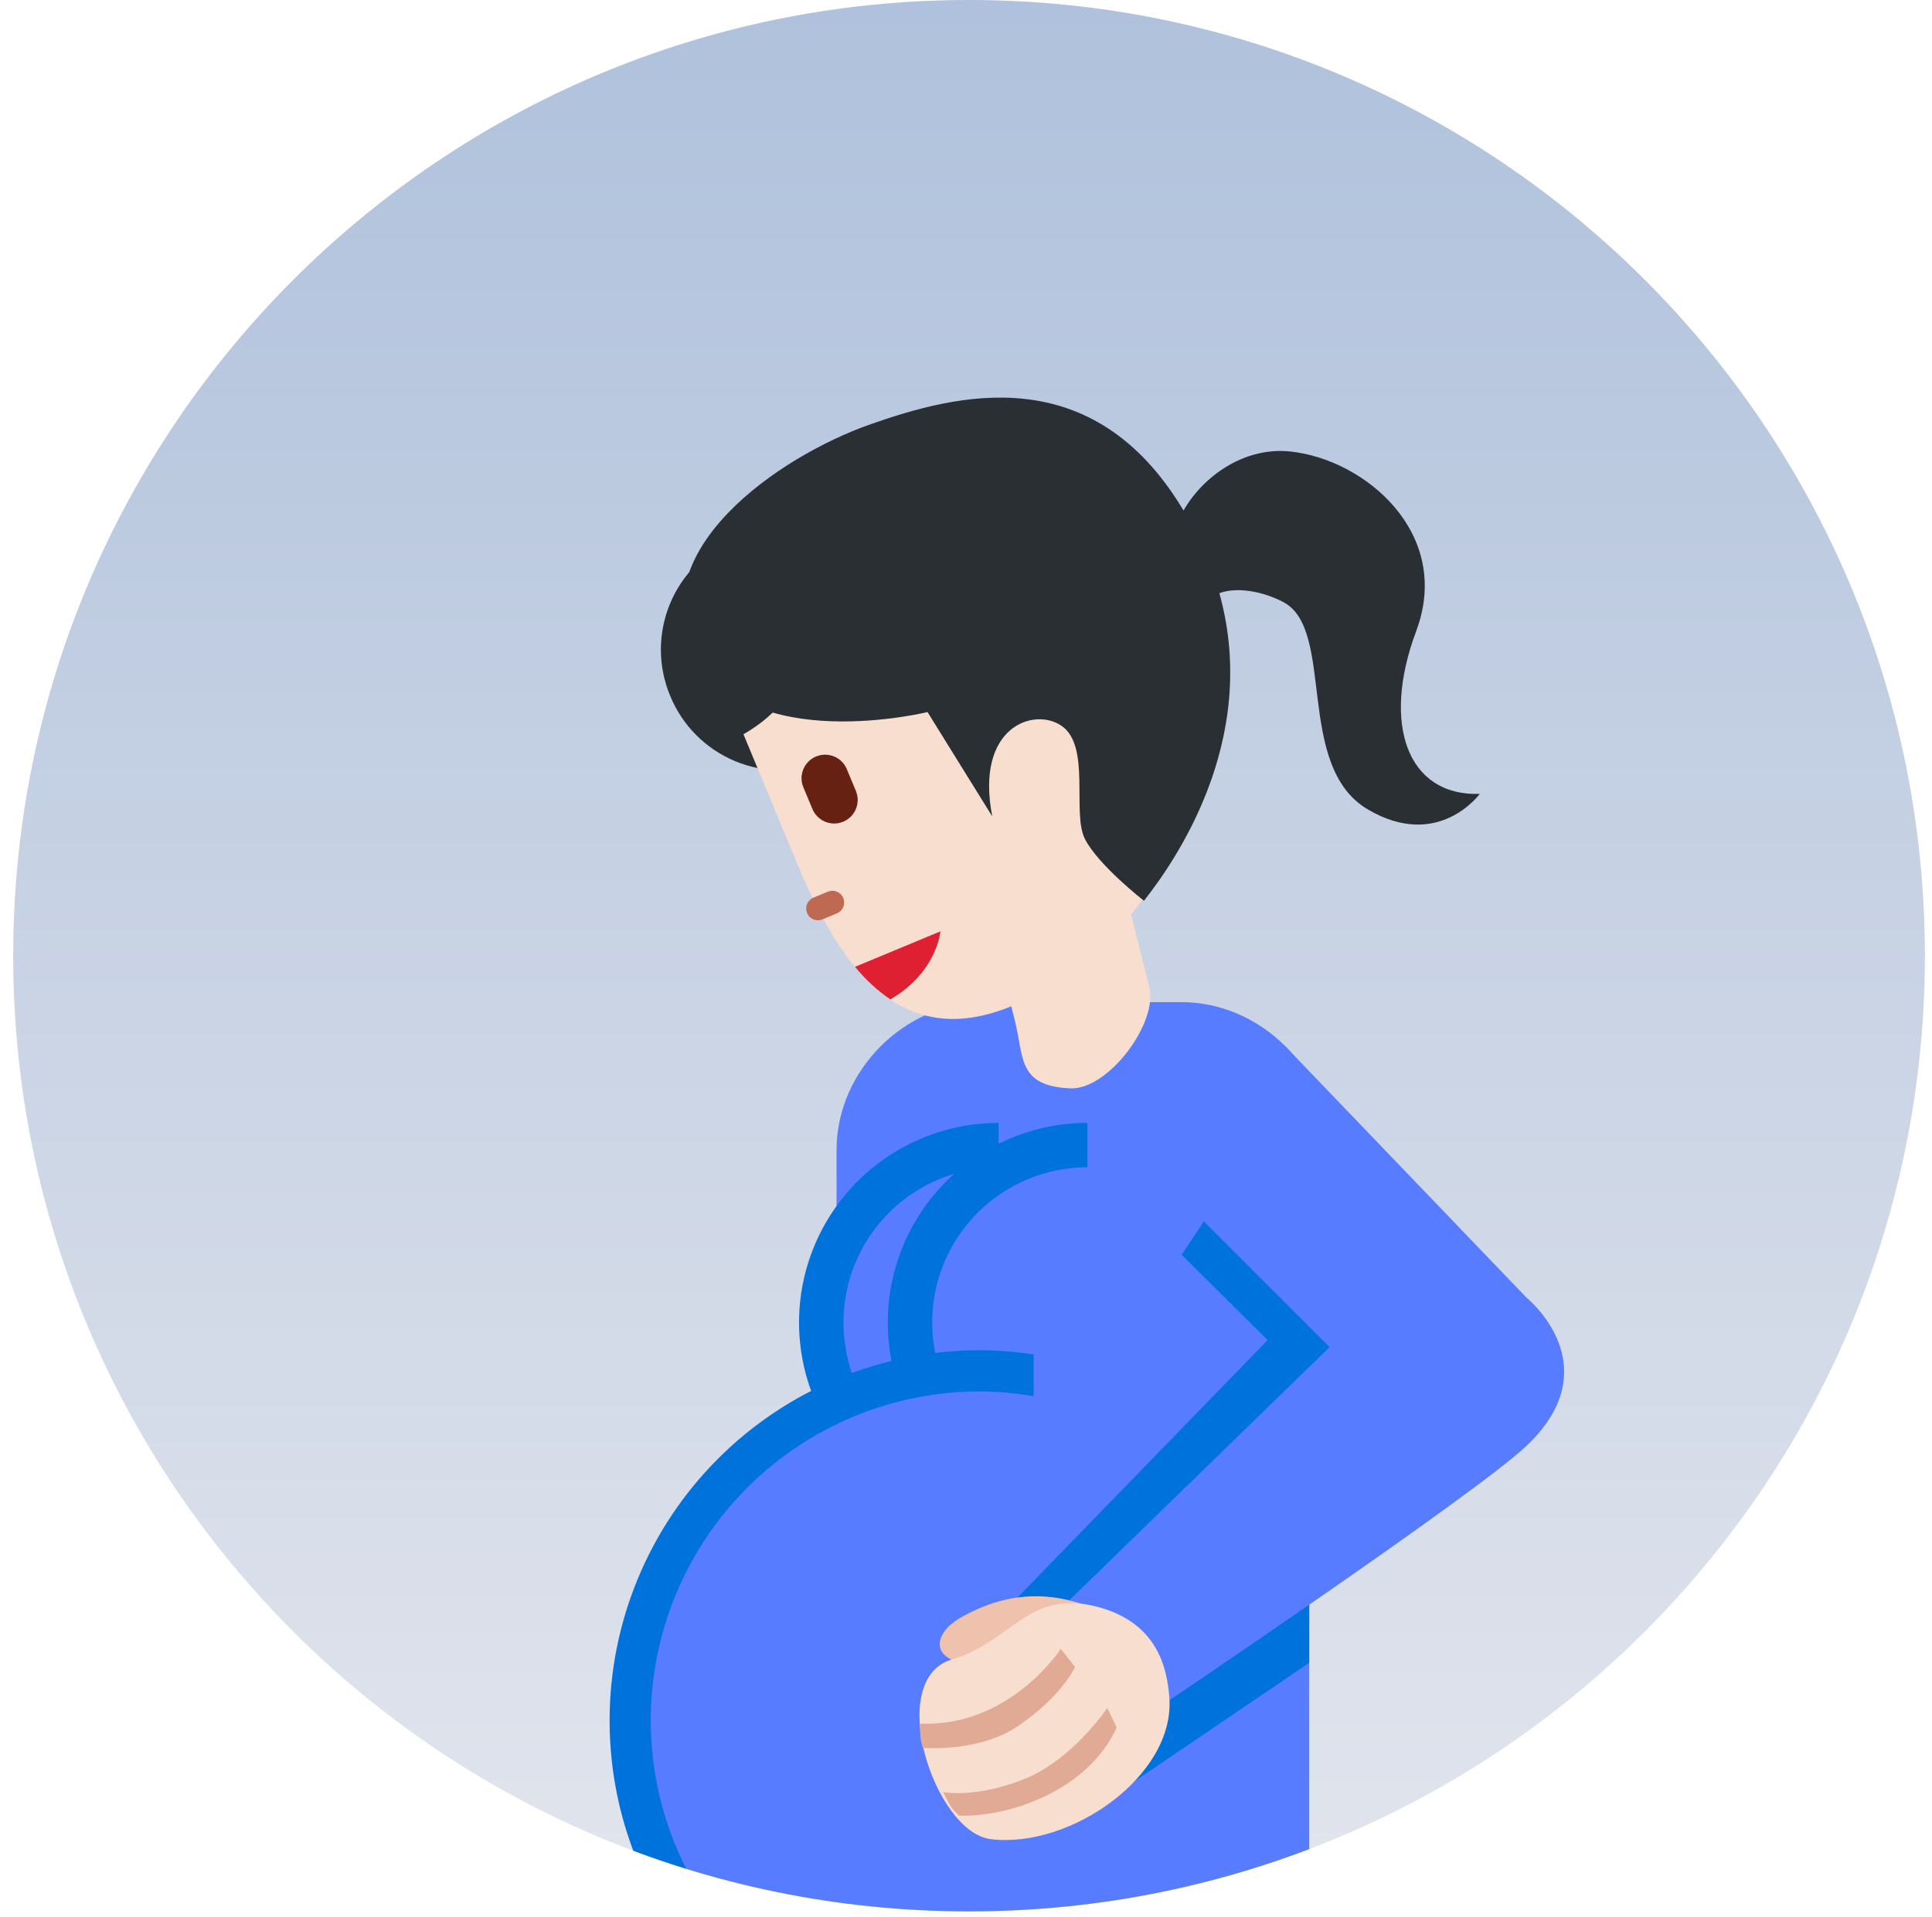
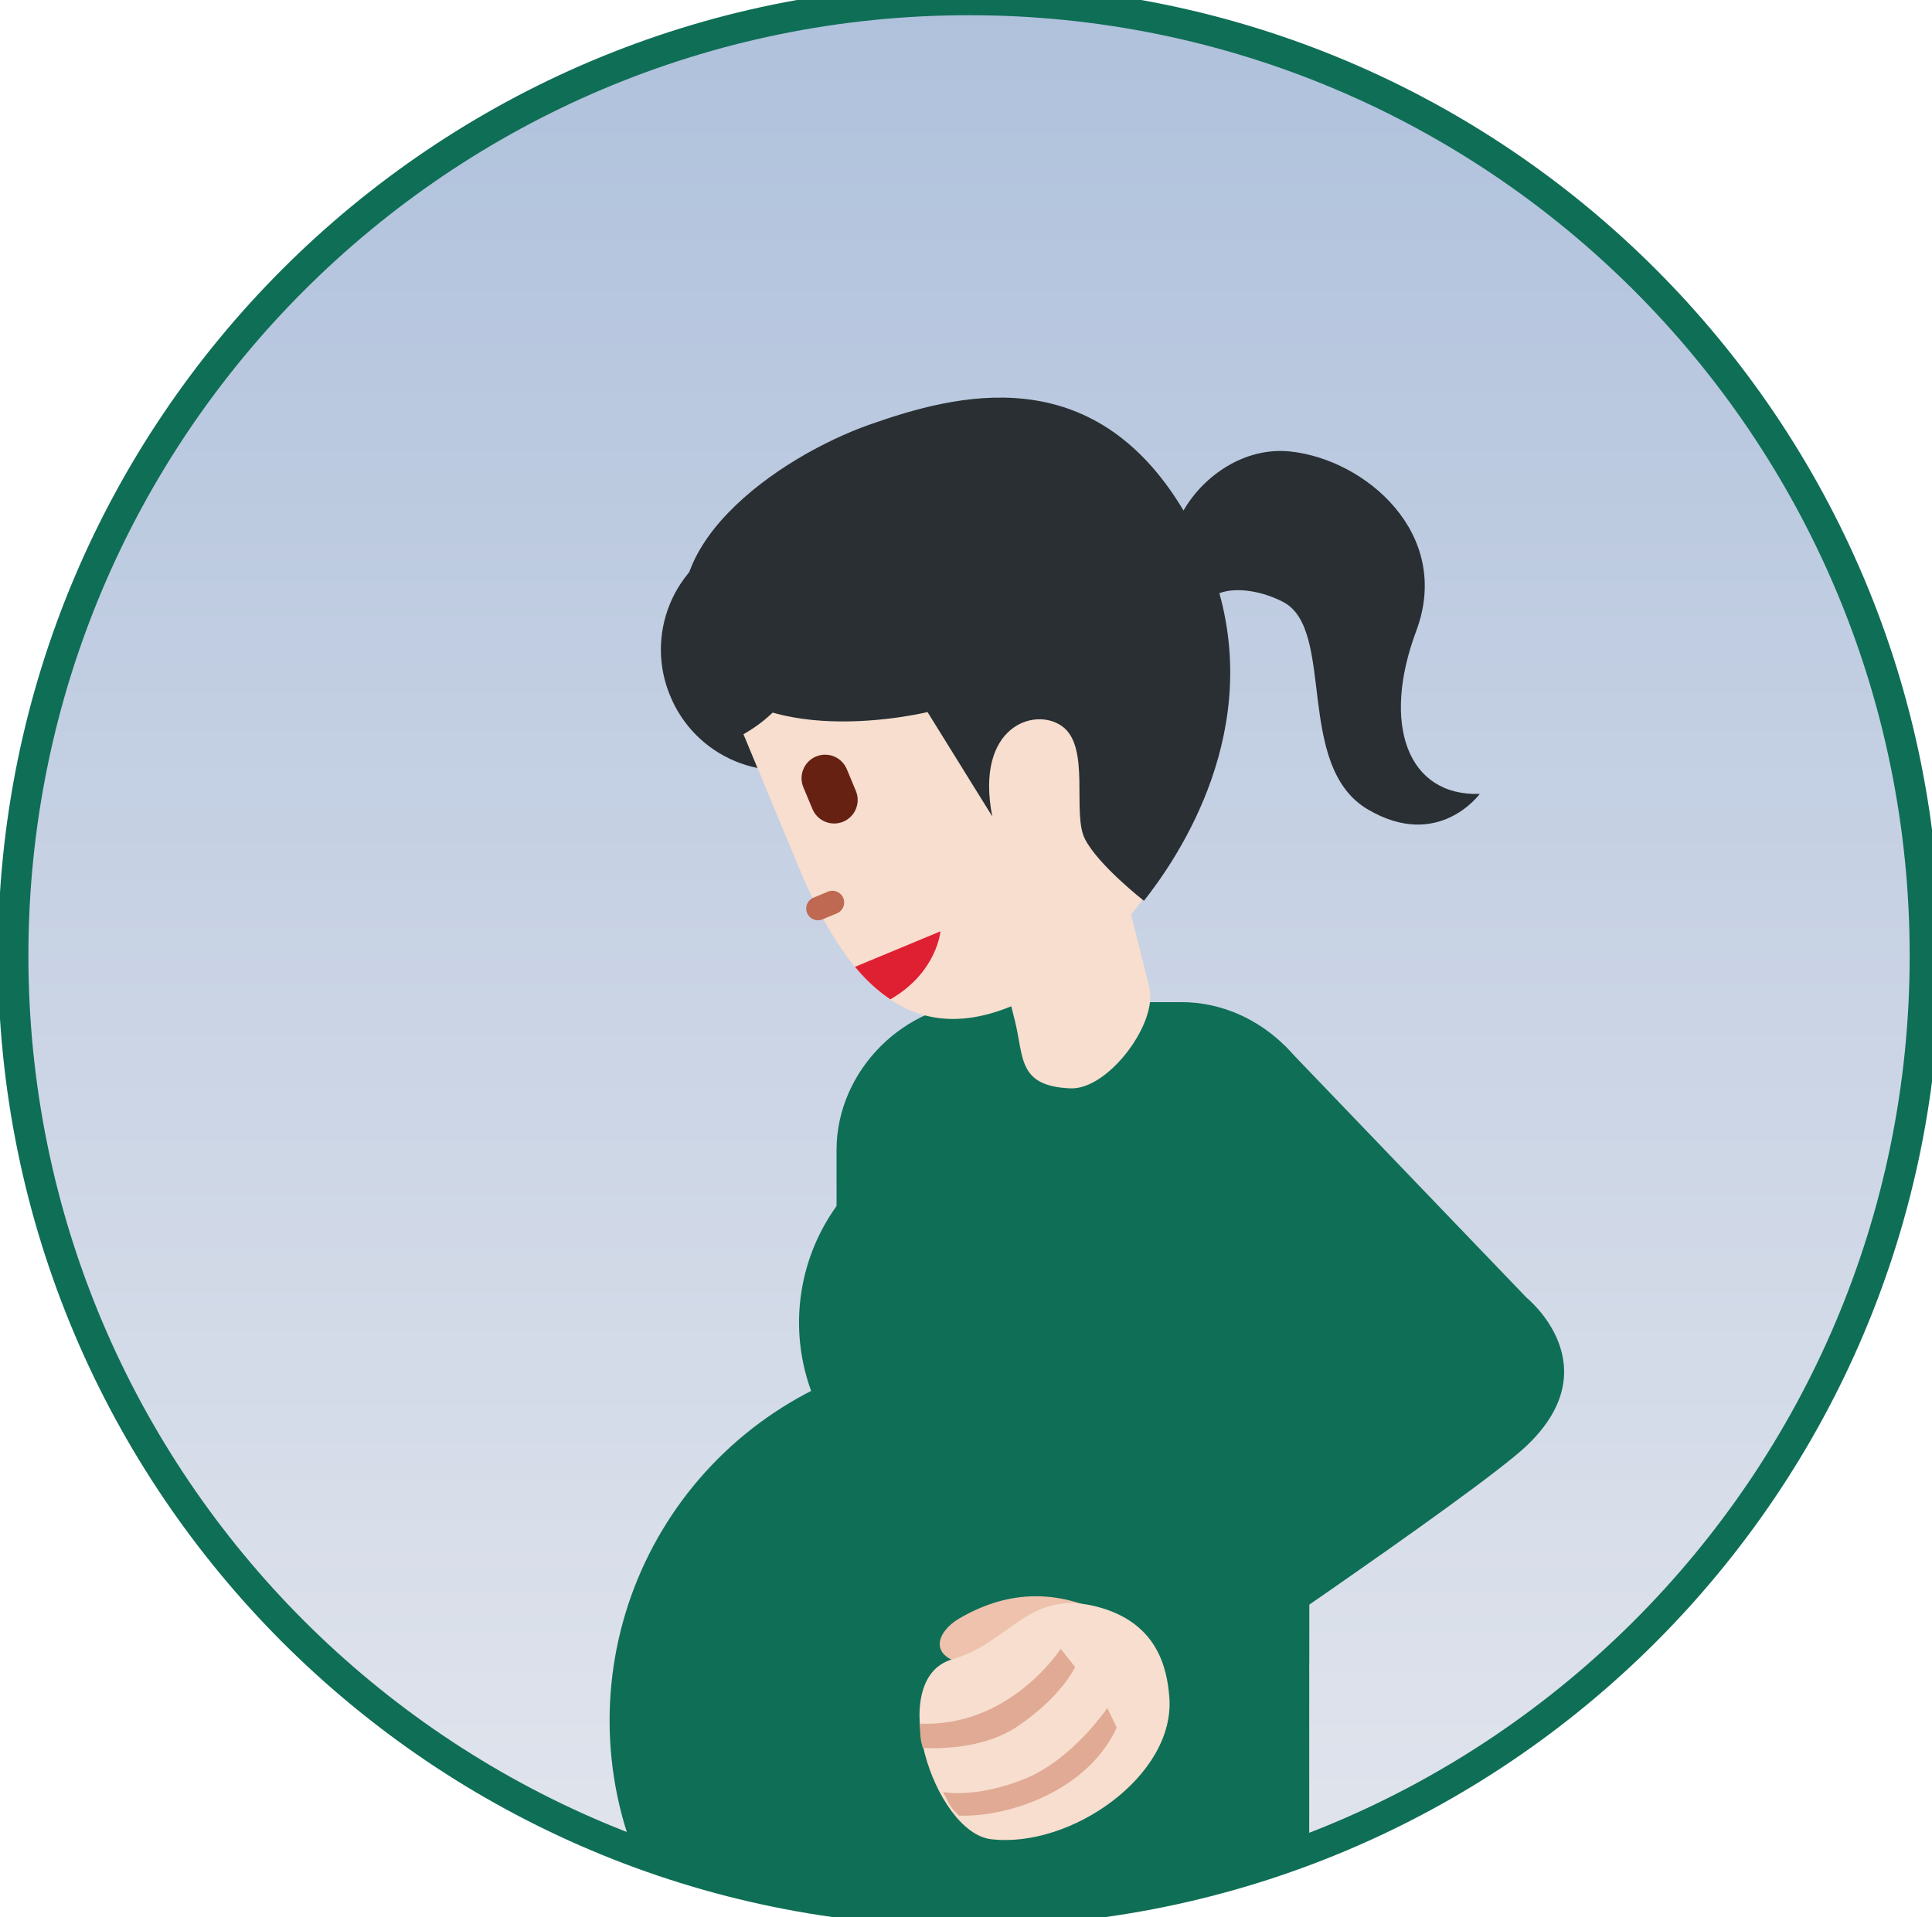
<svg xmlns="http://www.w3.org/2000/svg" width="127" height="126" viewBox="0 0 127 126" fill="none">
-   <circle cx="63.7" cy="62.833" r="62.833" fill="url(#paint0_linear_4741_2340)" />
+   <circle cx="63.7" cy="62.833" r="62.833" fill="url(#paint0_linear_4741_2340)" stroke="#0F6E56" stroke-width="2" />
  <mask id="mask0_4741_2340" style="mask-type:alpha" maskUnits="userSpaceOnUse" x="0" y="0" width="127" height="126">
    <circle cx="63.7" cy="62.833" r="62.833" fill="url(#paint1_linear_4741_2340)" />
  </mask>
  <g mask="url(#mask0_4741_2340)">
-     <path d="M77.671 65.887H64.711C59.481 65.887 54.99 70.381 54.99 75.607V130.695H86.062V104.576L87.394 99.466V75.607C87.394 70.378 82.9 65.887 77.671 65.887Z" fill="#577CFF" />
-     <path d="M65.649 73.826C62.169 73.826 58.831 75.209 56.369 77.67C53.908 80.131 52.525 83.469 52.525 86.95C52.525 90.431 53.908 93.769 56.369 96.23C58.831 98.691 62.169 100.074 65.649 100.074V73.826Z" fill="#0072DB" />
-     <path d="M65.651 76.742C62.944 76.742 60.347 77.818 58.433 79.732C56.519 81.646 55.443 84.242 55.443 86.95C55.443 89.657 56.519 92.253 58.433 94.167C60.347 96.082 62.944 97.157 65.651 97.157V76.742Z" fill="#577CFF" />
-     <path d="M71.483 73.826C68.002 73.826 64.664 75.209 62.203 77.67C59.742 80.131 58.359 83.469 58.359 86.95C58.359 90.431 59.742 93.769 62.203 96.23C64.664 98.691 68.002 100.074 71.483 100.074V73.826Z" fill="#0072DB" />
-     <path d="M71.483 76.742C68.776 76.742 66.179 77.818 64.265 79.732C62.351 81.646 61.275 84.242 61.275 86.95C61.275 89.657 62.351 92.253 64.265 94.167C66.179 96.082 68.776 97.157 71.483 97.157V76.742Z" fill="#577CFF" />
-     <path d="M47.608 130.695H68.472V89.136C67.132 88.902 65.775 88.78 64.415 88.772C57.959 88.772 51.767 91.336 47.202 95.901C42.637 100.467 40.072 106.658 40.072 113.115C40.072 120.032 42.971 126.262 47.608 130.695Z" fill="#0072DB" />
-     <path d="M67.952 78.699V91.796C66.783 91.593 65.6 91.486 64.414 91.478C61.573 91.478 58.759 92.037 56.134 93.124C53.508 94.212 51.123 95.805 49.114 97.815C47.105 99.824 45.511 102.209 44.424 104.835C43.336 107.46 42.777 110.274 42.777 113.115C42.778 116.555 43.599 119.945 45.175 123.002C46.75 126.06 49.032 128.698 51.833 130.695H83.027V70.422L67.952 78.699Z" fill="#577CFF" />
-     <path d="M84.427 72.367L98.571 87.282L86.066 100.438L86.06 109.321L74.569 117.119L66.867 105.048L83.33 88.104L77.675 82.496L84.427 72.367Z" fill="#0072DB" />
-     <path d="M84.423 68.721L100.359 85.327C100.359 85.327 105.891 89.783 100.359 95.047C97.037 98.206 76.222 112.225 76.222 112.225L69.742 105.744L87.398 88.567L77.675 78.846L84.423 68.721Z" fill="#577CFF" />
+     <path d="M77.671 65.887H64.711C59.481 65.887 54.99 70.381 54.99 75.607V130.695H86.062V104.576L87.394 99.466V75.607C87.394 70.378 82.9 65.887 77.671 65.887Z" fill="#0F6E56" />
+     <path d="M65.649 73.826C62.169 73.826 58.831 75.209 56.369 77.67C53.908 80.131 52.525 83.469 52.525 86.95C52.525 90.431 53.908 93.769 56.369 96.23C58.831 98.691 62.169 100.074 65.649 100.074V73.826Z" fill="#0F6E56" />
+     <path d="M65.651 76.742C62.944 76.742 60.347 77.818 58.433 79.732C56.519 81.646 55.443 84.242 55.443 86.95C55.443 89.657 56.519 92.253 58.433 94.167C60.347 96.082 62.944 97.157 65.651 97.157V76.742Z" fill="#0F6E56" />
+     <path d="M71.483 73.826C68.002 73.826 64.664 75.209 62.203 77.67C59.742 80.131 58.359 83.469 58.359 86.95C58.359 90.431 59.742 93.769 62.203 96.23C64.664 98.691 68.002 100.074 71.483 100.074V73.826Z" fill="#0F6E56" />
+     <path d="M71.483 76.742C68.776 76.742 66.179 77.818 64.265 79.732C62.351 81.646 61.275 84.242 61.275 86.95C61.275 89.657 62.351 92.253 64.265 94.167C66.179 96.082 68.776 97.157 71.483 97.157V76.742Z" fill="#0F6E56" />
+     <path d="M47.608 130.695H68.472V89.136C67.132 88.902 65.775 88.78 64.415 88.772C57.959 88.772 51.767 91.336 47.202 95.901C42.637 100.467 40.072 106.658 40.072 113.115C40.072 120.032 42.971 126.262 47.608 130.695Z" fill="#0F6E56" />
+     <path d="M67.952 78.699V91.796C66.783 91.593 65.6 91.486 64.414 91.478C61.573 91.478 58.759 92.037 56.134 93.124C53.508 94.212 51.123 95.805 49.114 97.815C47.105 99.824 45.511 102.209 44.424 104.835C43.336 107.46 42.777 110.274 42.777 113.115C42.778 116.555 43.599 119.945 45.175 123.002C46.75 126.06 49.032 128.698 51.833 130.695H83.027V70.422L67.952 78.699Z" fill="#0F6E56" />
+     <path d="M84.427 72.367L98.571 87.282L86.066 100.438L86.06 109.321L74.569 117.119L66.867 105.048L83.33 88.104L77.675 82.496L84.427 72.367Z" fill="#0F6E56" />
+     <path d="M84.423 68.721L100.359 85.327C100.359 85.327 105.891 89.783 100.359 95.047C97.037 98.206 76.222 112.225 76.222 112.225L69.742 105.744L87.398 88.567L77.675 78.846L84.423 68.721Z" fill="#0F6E56" />
    <path d="M72.447 105.996C69.169 104.436 66.06 104.651 63.054 106.41C61.616 107.253 61.03 108.828 63.231 109.35C65.442 109.866 72.447 105.996 72.447 105.996Z" fill="#EEC2AD" />
    <path d="M76.866 111.589C77.271 116.737 70.374 121.546 65.142 120.919C61.403 120.47 58.148 110.396 62.584 109.098C66.539 107.944 67.633 104.351 72.325 105.692C76.052 106.76 76.717 109.612 76.866 111.589Z" fill="#F7DECE" />
    <path d="M73.406 113.58L72.788 112.294C72.788 112.294 70.539 115.639 67.413 116.931C65.042 117.899 63.044 117.995 61.997 117.823C62.446 118.678 62.455 118.824 63.044 119.369C66.302 119.483 71.507 117.736 73.406 113.58ZM66.94 113.466C69.827 111.489 70.67 109.599 70.67 109.599L69.728 108.406C69.728 108.406 66.389 113.586 60.463 113.32C60.507 114.044 60.448 114.184 60.661 114.924C61.457 114.951 64.595 115.07 66.94 113.466Z" fill="#E0AA94" />
    <path d="M58.573 39.729C58.975 40.684 59.184 41.708 59.189 42.744C59.195 43.78 58.996 44.806 58.604 45.765C58.212 46.724 57.636 47.596 56.907 48.332C56.178 49.068 55.311 49.653 54.356 50.053C53.398 50.448 52.372 50.65 51.336 50.648C50.3 50.646 49.274 50.439 48.318 50.041C47.361 49.642 46.493 49.059 45.762 48.324C45.031 47.59 44.452 46.718 44.059 45.76C43.657 44.805 43.448 43.78 43.443 42.744C43.439 41.709 43.638 40.682 44.03 39.723C44.422 38.764 45 37.892 45.729 37.156C46.459 36.421 47.326 35.836 48.281 35.436C49.239 35.042 50.265 34.84 51.301 34.842C52.336 34.844 53.361 35.05 54.317 35.449C55.273 35.848 56.141 36.431 56.871 37.166C57.602 37.9 58.18 38.771 58.573 39.729Z" fill="#292F33" />
    <path d="M74.352 60.114C77.86 55.929 79.954 50.58 78.155 46.258L75.18 39.092C59.099 45.147 52.482 36.838 52.482 36.838C52.482 36.838 55.631 44.415 48.871 48.273L52.467 56.929C55.407 63.998 59.414 69.061 66.475 66.159L66.714 67.11C67.314 69.493 66.874 71.421 70.382 71.555C72.835 71.648 76.148 67.268 75.547 64.885L74.352 60.114Z" fill="#F7DECE" />
    <path d="M93.095 41.487C95.498 35.065 89.715 30.183 84.792 29.681C81.805 29.378 79.111 31.282 77.798 33.563C71.817 23.548 62.869 25.907 57.176 27.911C51.145 30.034 42.174 36.278 45.694 42.989C49.215 49.702 60.971 46.815 60.971 46.815L65.226 53.674C64.076 47.771 67.996 46.453 69.807 47.739C71.715 49.096 70.449 53.444 71.318 55.159C72.187 56.873 75.197 59.224 75.197 59.224C77.046 56.873 82.882 48.789 80.155 38.999C81.283 38.576 82.978 38.862 84.346 39.576C87.822 41.382 85.083 50.376 89.919 53.219C94.553 55.946 97.271 52.196 97.271 52.196C92.523 52.353 90.799 47.626 93.095 41.487Z" fill="#292F33" />
    <path d="M54.982 60.064L54.084 60.437C53.989 60.479 53.888 60.502 53.785 60.504C53.682 60.506 53.579 60.487 53.484 60.449C53.388 60.411 53.301 60.355 53.227 60.282C53.154 60.21 53.095 60.124 53.056 60.029C53.016 59.934 52.996 59.831 52.996 59.728C52.996 59.625 53.017 59.523 53.058 59.429C53.098 59.334 53.157 59.248 53.231 59.176C53.305 59.105 53.393 59.048 53.489 59.011L54.39 58.638C54.484 58.593 54.587 58.569 54.691 58.565C54.796 58.561 54.9 58.579 54.997 58.617C55.094 58.654 55.183 58.711 55.258 58.784C55.333 58.857 55.392 58.944 55.432 59.041C55.472 59.137 55.492 59.241 55.491 59.345C55.49 59.45 55.468 59.553 55.425 59.648C55.383 59.744 55.322 59.83 55.246 59.901C55.17 59.973 55.08 60.028 54.982 60.064Z" fill="#BF6952" />
    <path d="M55.424 54.024C55.045 54.181 54.621 54.181 54.242 54.024C53.864 53.868 53.563 53.568 53.406 53.19L52.808 51.758C52.65 51.379 52.65 50.953 52.807 50.574C52.963 50.194 53.264 49.893 53.643 49.736C54.022 49.578 54.448 49.578 54.828 49.734C55.207 49.891 55.508 50.192 55.666 50.571L56.261 52C56.339 52.188 56.38 52.389 56.38 52.593C56.38 52.796 56.34 52.998 56.263 53.186C56.185 53.374 56.071 53.545 55.927 53.689C55.783 53.833 55.612 53.947 55.424 54.024Z" fill="#662113" />
    <path d="M56.205 63.566C56.914 64.426 57.69 65.143 58.526 65.703C61.603 63.927 61.819 61.232 61.819 61.232L56.351 63.504L56.205 63.566Z" fill="#DF1F32" />
  </g>
  <defs>
    <linearGradient id="paint0_linear_4741_2340" x1="63.7" y1="0" x2="63.7" y2="125.665" gradientUnits="userSpaceOnUse">
      <stop stop-color="#AFC1DC" />
      <stop offset="1" stop-color="#E2E5ED" />
    </linearGradient>
    <linearGradient id="paint1_linear_4741_2340" x1="63.7" y1="0" x2="63.7" y2="125.665" gradientUnits="userSpaceOnUse">
      <stop stop-color="#AFC1DC" />
      <stop offset="1" stop-color="#E2E5ED" />
    </linearGradient>
  </defs>
</svg>
